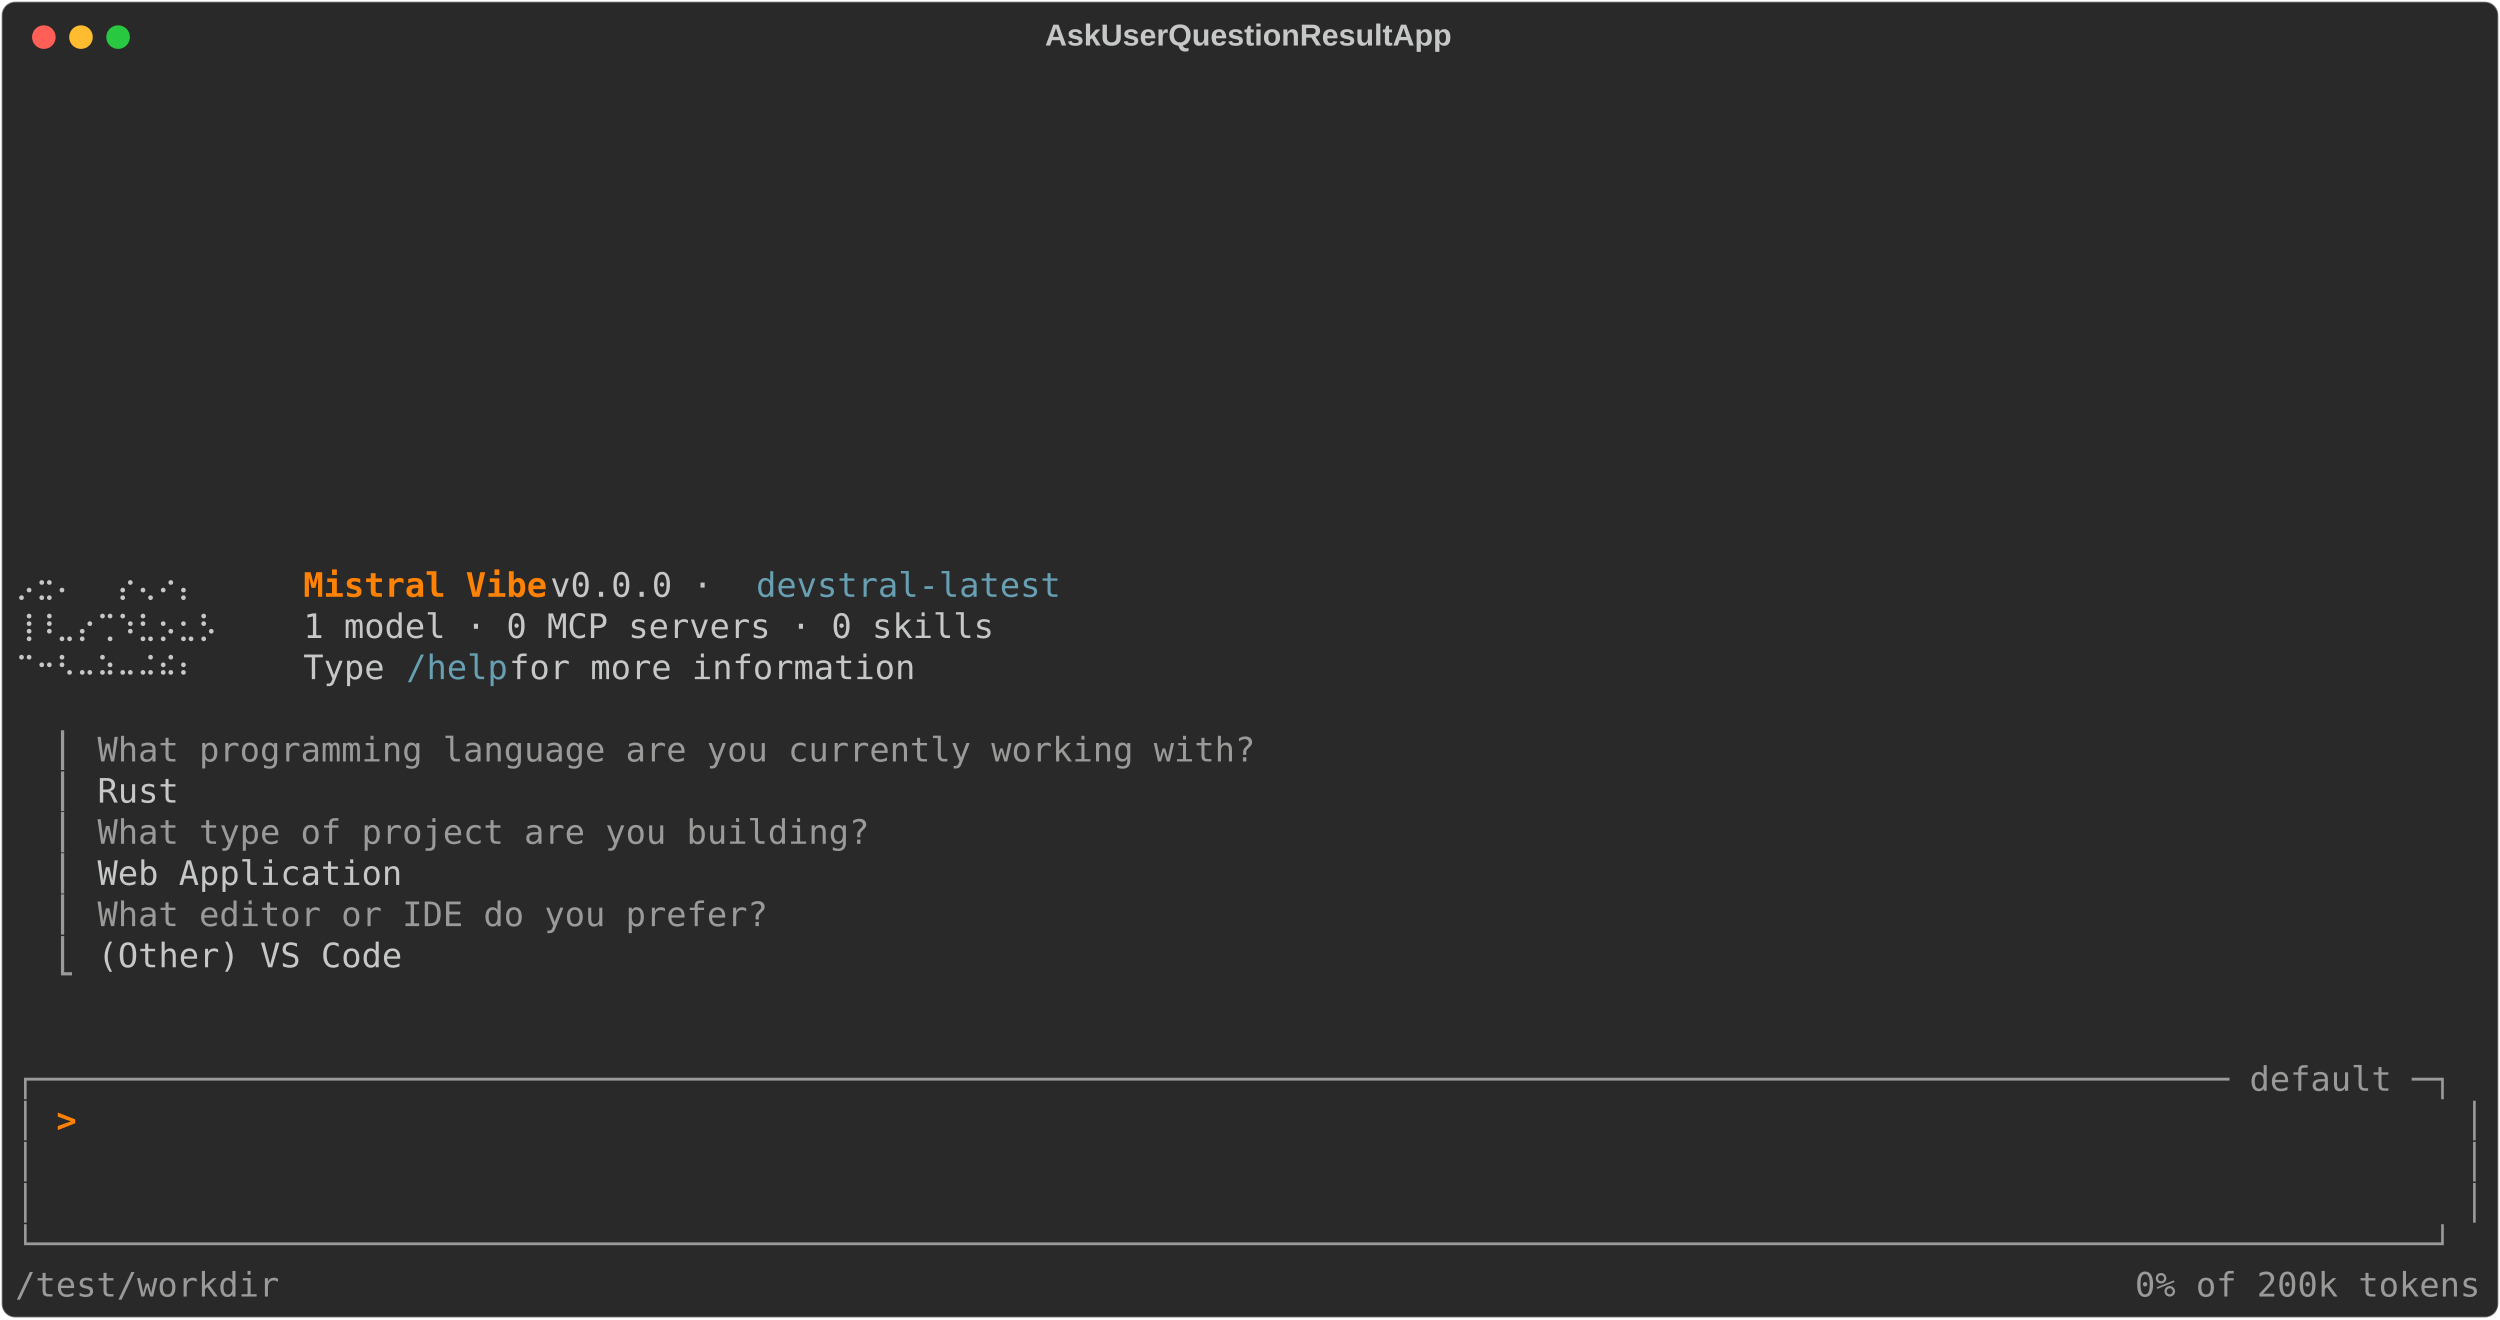
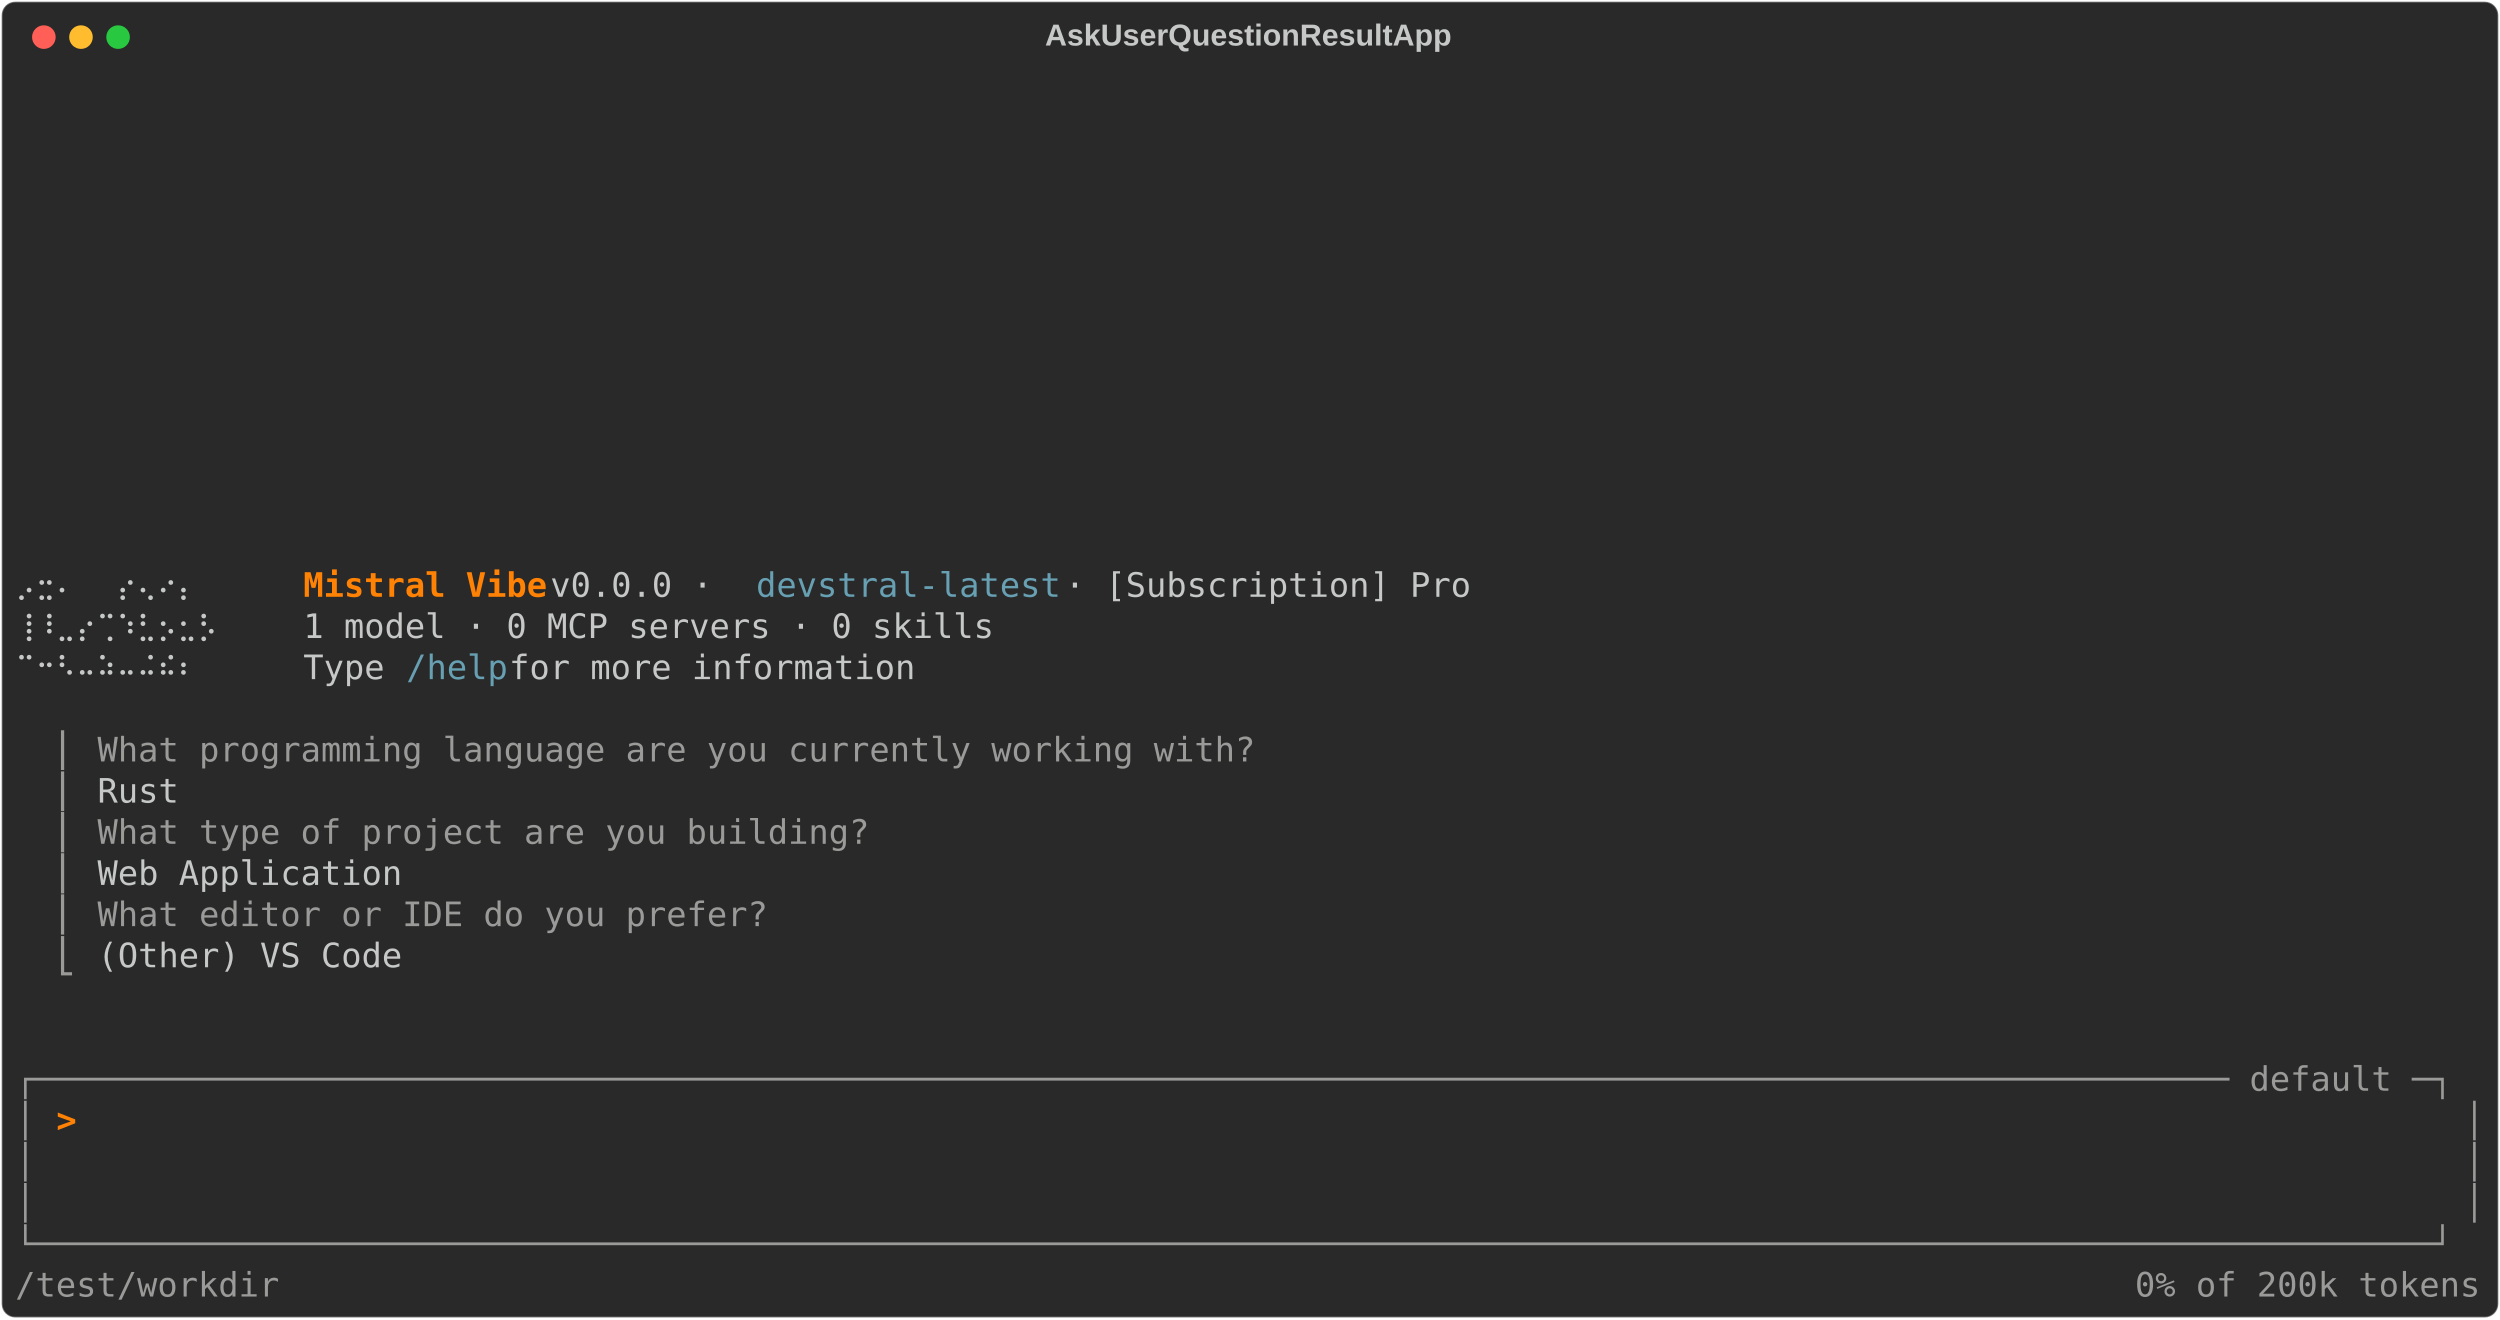
<svg xmlns="http://www.w3.org/2000/svg" class="rich-terminal" viewBox="0 0 1482 782.0">
  <style>

    @font-face {
        font-family: "Fira Code";
        src: local("FiraCode-Regular"),
                url("https://cdnjs.cloudflare.com/ajax/libs/firacode/6.2.0/woff2/FiraCode-Regular.woff2") format("woff2"),
                url("https://cdnjs.cloudflare.com/ajax/libs/firacode/6.2.0/woff/FiraCode-Regular.woff") format("woff");
        font-style: normal;
        font-weight: 400;
    }
    @font-face {
        font-family: "Fira Code";
        src: local("FiraCode-Bold"),
                url("https://cdnjs.cloudflare.com/ajax/libs/firacode/6.2.0/woff2/FiraCode-Bold.woff2") format("woff2"),
                url("https://cdnjs.cloudflare.com/ajax/libs/firacode/6.2.0/woff/FiraCode-Bold.woff") format("woff");
        font-style: bold;
        font-weight: 700;
    }

    .terminal-matrix {
        font-family: Fira Code, monospace;
        font-size: 20px;
        line-height: 24.4px;
        font-variant-east-asian: full-width;
    }

    .terminal-title {
        font-size: 18px;
        font-weight: bold;
        font-family: arial;
    }

    .terminal-r1 { fill: #c5c8c6 }
.terminal-r2 { fill: #ff8205;font-weight: bold }
.terminal-r3 { fill: #68a0b3 }
.terminal-r4 { fill: #9a9b99 }
    </style>
  <defs>
    <clipPath id="terminal-clip-terminal">
      <rect x="0" y="0" width="1463.0" height="731.0" />
    </clipPath>
    <clipPath id="terminal-line-0">
      <rect x="0" y="1.5" width="1464" height="24.65" />
    </clipPath>
    <clipPath id="terminal-line-1">
      <rect x="0" y="25.9" width="1464" height="24.65" />
    </clipPath>
    <clipPath id="terminal-line-2">
      <rect x="0" y="50.3" width="1464" height="24.65" />
    </clipPath>
    <clipPath id="terminal-line-3">
      <rect x="0" y="74.7" width="1464" height="24.65" />
    </clipPath>
    <clipPath id="terminal-line-4">
      <rect x="0" y="99.1" width="1464" height="24.65" />
    </clipPath>
    <clipPath id="terminal-line-5">
      <rect x="0" y="123.5" width="1464" height="24.65" />
    </clipPath>
    <clipPath id="terminal-line-6">
      <rect x="0" y="147.9" width="1464" height="24.65" />
    </clipPath>
    <clipPath id="terminal-line-7">
      <rect x="0" y="172.3" width="1464" height="24.65" />
    </clipPath>
    <clipPath id="terminal-line-8">
      <rect x="0" y="196.7" width="1464" height="24.65" />
    </clipPath>
    <clipPath id="terminal-line-9">
      <rect x="0" y="221.1" width="1464" height="24.65" />
    </clipPath>
    <clipPath id="terminal-line-10">
      <rect x="0" y="245.5" width="1464" height="24.65" />
    </clipPath>
    <clipPath id="terminal-line-11">
      <rect x="0" y="269.9" width="1464" height="24.65" />
    </clipPath>
    <clipPath id="terminal-line-12">
      <rect x="0" y="294.3" width="1464" height="24.65" />
    </clipPath>
    <clipPath id="terminal-line-13">
      <rect x="0" y="318.7" width="1464" height="24.65" />
    </clipPath>
    <clipPath id="terminal-line-14">
      <rect x="0" y="343.1" width="1464" height="24.65" />
    </clipPath>
    <clipPath id="terminal-line-15">
      <rect x="0" y="367.5" width="1464" height="24.65" />
    </clipPath>
    <clipPath id="terminal-line-16">
      <rect x="0" y="391.9" width="1464" height="24.65" />
    </clipPath>
    <clipPath id="terminal-line-17">
      <rect x="0" y="416.3" width="1464" height="24.65" />
    </clipPath>
    <clipPath id="terminal-line-18">
      <rect x="0" y="440.7" width="1464" height="24.65" />
    </clipPath>
    <clipPath id="terminal-line-19">
      <rect x="0" y="465.1" width="1464" height="24.65" />
    </clipPath>
    <clipPath id="terminal-line-20">
      <rect x="0" y="489.5" width="1464" height="24.65" />
    </clipPath>
    <clipPath id="terminal-line-21">
      <rect x="0" y="513.9" width="1464" height="24.65" />
    </clipPath>
    <clipPath id="terminal-line-22">
      <rect x="0" y="538.3" width="1464" height="24.65" />
    </clipPath>
    <clipPath id="terminal-line-23">
      <rect x="0" y="562.7" width="1464" height="24.65" />
    </clipPath>
    <clipPath id="terminal-line-24">
      <rect x="0" y="587.1" width="1464" height="24.65" />
    </clipPath>
    <clipPath id="terminal-line-25">
      <rect x="0" y="611.5" width="1464" height="24.65" />
    </clipPath>
    <clipPath id="terminal-line-26">
      <rect x="0" y="635.9" width="1464" height="24.65" />
    </clipPath>
    <clipPath id="terminal-line-27">
      <rect x="0" y="660.3" width="1464" height="24.65" />
    </clipPath>
    <clipPath id="terminal-line-28">
      <rect x="0" y="684.7" width="1464" height="24.65" />
    </clipPath>
  </defs>
  <rect fill="#292929" stroke="rgba(255,255,255,0.35)" stroke-width="1" x="1" y="1" width="1480" height="780" rx="8" />
  <text class="terminal-title" fill="#c5c8c6" text-anchor="middle" x="740" y="27">AskUserQuestionResultApp</text>
  <g transform="translate(26,22)">
    <circle cx="0" cy="0" r="7" fill="#ff5f57" />
    <circle cx="22" cy="0" r="7" fill="#febc2e" />
    <circle cx="44" cy="0" r="7" fill="#28c840" />
  </g>
  <g transform="translate(9, 41)" clip-path="url(#terminal-clip-terminal)">
    <g class="terminal-matrix">
      <text class="terminal-r1" x="1464" y="20" textLength="12.2" clip-path="url(#terminal-line-0)">
</text>
      <text class="terminal-r1" x="1464" y="44.4" textLength="12.2" clip-path="url(#terminal-line-1)">
</text>
      <text class="terminal-r1" x="1464" y="68.8" textLength="12.2" clip-path="url(#terminal-line-2)">
</text>
      <text class="terminal-r1" x="1464" y="93.2" textLength="12.2" clip-path="url(#terminal-line-3)">
</text>
      <text class="terminal-r1" x="1464" y="117.6" textLength="12.2" clip-path="url(#terminal-line-4)">
</text>
      <text class="terminal-r1" x="1464" y="142" textLength="12.2" clip-path="url(#terminal-line-5)">
</text>
      <text class="terminal-r1" x="1464" y="166.4" textLength="12.2" clip-path="url(#terminal-line-6)">
</text>
      <text class="terminal-r1" x="1464" y="190.8" textLength="12.2" clip-path="url(#terminal-line-7)">
</text>
      <text class="terminal-r1" x="1464" y="215.2" textLength="12.2" clip-path="url(#terminal-line-8)">
</text>
      <text class="terminal-r1" x="1464" y="239.6" textLength="12.2" clip-path="url(#terminal-line-9)">
</text>
      <text class="terminal-r1" x="1464" y="264" textLength="12.2" clip-path="url(#terminal-line-10)">
</text>
      <text class="terminal-r1" x="1464" y="288.4" textLength="12.2" clip-path="url(#terminal-line-11)">
</text>
      <text class="terminal-r1" x="0" y="312.8" textLength="134.2" clip-path="url(#terminal-line-12)">  ⡠⣒⠄  ⡔⢄⠔⡄</text>
      <text class="terminal-r2" x="170.8" y="312.8" textLength="146.4" clip-path="url(#terminal-line-12)">Mistral Vibe</text>
      <text class="terminal-r1" x="317.2" y="312.8" textLength="122" clip-path="url(#terminal-line-12)"> v0.0.0 · </text>
      <text class="terminal-r3" x="439.2" y="312.8" textLength="183" clip-path="url(#terminal-line-12)">devstral-latest</text>
+       <text class="terminal-r1" x="622.2" y="312.8" textLength="256.2" clip-path="url(#terminal-line-12)"> · [Subscription] Pro</text>
      <text class="terminal-r1" x="1464" y="312.8" textLength="12.2" clip-path="url(#terminal-line-12)">
</text>
      <text class="terminal-r1" x="0" y="337.2" textLength="134.2" clip-path="url(#terminal-line-13)"> ⢸⠸⣀⡔⢉⠱⣃⡢⣂⡣</text>
      <text class="terminal-r1" x="170.8" y="337.2" textLength="414.8" clip-path="url(#terminal-line-13)">1 model · 0 MCP servers · 0 skills</text>
      <text class="terminal-r1" x="1464" y="337.2" textLength="12.2" clip-path="url(#terminal-line-13)">
</text>
      <text class="terminal-r1" x="0" y="361.6" textLength="134.2" clip-path="url(#terminal-line-14)">  ⠉⠒⠣⠤⠵⠤⠬⠮⠆</text>
      <text class="terminal-r1" x="170.8" y="361.6" textLength="61" clip-path="url(#terminal-line-14)">Type </text>
      <text class="terminal-r3" x="231.8" y="361.6" textLength="61" clip-path="url(#terminal-line-14)">/help</text>
      <text class="terminal-r1" x="292.8" y="361.6" textLength="256.2" clip-path="url(#terminal-line-14)"> for more information</text>
      <text class="terminal-r1" x="1464" y="361.6" textLength="12.2" clip-path="url(#terminal-line-14)">
</text>
      <text class="terminal-r1" x="1464" y="386" textLength="12.2" clip-path="url(#terminal-line-15)">
</text>
      <text class="terminal-r4" x="24.4" y="410.4" textLength="12.2" clip-path="url(#terminal-line-16)">⎢</text>
      <text class="terminal-r4" x="48.8" y="410.4" textLength="695.4" clip-path="url(#terminal-line-16)">What programming language are you currently working with?</text>
      <text class="terminal-r1" x="1464" y="410.4" textLength="12.2" clip-path="url(#terminal-line-16)">
</text>
      <text class="terminal-r4" x="24.4" y="434.8" textLength="12.2" clip-path="url(#terminal-line-17)">⎢</text>
      <text class="terminal-r1" x="48.8" y="434.8" textLength="48.8" clip-path="url(#terminal-line-17)">Rust</text>
      <text class="terminal-r1" x="1464" y="434.8" textLength="12.2" clip-path="url(#terminal-line-17)">
</text>
      <text class="terminal-r4" x="24.4" y="459.2" textLength="12.2" clip-path="url(#terminal-line-18)">⎢</text>
      <text class="terminal-r4" x="48.8" y="459.2" textLength="463.6" clip-path="url(#terminal-line-18)">What type of project are you building?</text>
      <text class="terminal-r1" x="1464" y="459.2" textLength="12.2" clip-path="url(#terminal-line-18)">
</text>
      <text class="terminal-r4" x="24.4" y="483.6" textLength="12.2" clip-path="url(#terminal-line-19)">⎢</text>
      <text class="terminal-r1" x="48.8" y="483.6" textLength="183" clip-path="url(#terminal-line-19)">Web Application</text>
      <text class="terminal-r1" x="1464" y="483.6" textLength="12.2" clip-path="url(#terminal-line-19)">
</text>
      <text class="terminal-r4" x="24.4" y="508" textLength="12.2" clip-path="url(#terminal-line-20)">⎢</text>
      <text class="terminal-r4" x="48.8" y="508" textLength="402.6" clip-path="url(#terminal-line-20)">What editor or IDE do you prefer?</text>
      <text class="terminal-r1" x="1464" y="508" textLength="12.2" clip-path="url(#terminal-line-20)">
</text>
      <text class="terminal-r4" x="24.4" y="532.4" textLength="12.2" clip-path="url(#terminal-line-21)">⎣</text>
      <text class="terminal-r1" x="48.8" y="532.4" textLength="183" clip-path="url(#terminal-line-21)">(Other) VS Code</text>
      <text class="terminal-r1" x="1464" y="532.4" textLength="12.2" clip-path="url(#terminal-line-21)">
</text>
      <text class="terminal-r1" x="1464" y="556.8" textLength="12.2" clip-path="url(#terminal-line-22)">
</text>
      <text class="terminal-r1" x="1464" y="581.2" textLength="12.2" clip-path="url(#terminal-line-23)">
</text>
      <text class="terminal-r4" x="0" y="605.6" textLength="1464" clip-path="url(#terminal-line-24)">┌──────────────────────────────────────────────────────────────────────────────────────────────────────────── default ─┐</text>
      <text class="terminal-r1" x="1464" y="605.6" textLength="12.2" clip-path="url(#terminal-line-24)">
</text>
      <text class="terminal-r4" x="0" y="630" textLength="12.2" clip-path="url(#terminal-line-25)">│</text>
      <text class="terminal-r2" x="24.4" y="630" textLength="12.2" clip-path="url(#terminal-line-25)">&gt;</text>
      <text class="terminal-r4" x="1451.8" y="630" textLength="12.2" clip-path="url(#terminal-line-25)">│</text>
      <text class="terminal-r1" x="1464" y="630" textLength="12.2" clip-path="url(#terminal-line-25)">
</text>
      <text class="terminal-r4" x="0" y="654.4" textLength="12.2" clip-path="url(#terminal-line-26)">│</text>
      <text class="terminal-r4" x="1451.8" y="654.4" textLength="12.2" clip-path="url(#terminal-line-26)">│</text>
      <text class="terminal-r1" x="1464" y="654.4" textLength="12.2" clip-path="url(#terminal-line-26)">
</text>
      <text class="terminal-r4" x="0" y="678.8" textLength="12.2" clip-path="url(#terminal-line-27)">│</text>
      <text class="terminal-r4" x="1451.8" y="678.8" textLength="12.2" clip-path="url(#terminal-line-27)">│</text>
      <text class="terminal-r1" x="1464" y="678.8" textLength="12.2" clip-path="url(#terminal-line-27)">
</text>
      <text class="terminal-r4" x="0" y="703.2" textLength="1464" clip-path="url(#terminal-line-28)">└──────────────────────────────────────────────────────────────────────────────────────────────────────────────────────┘</text>
      <text class="terminal-r1" x="1464" y="703.2" textLength="12.2" clip-path="url(#terminal-line-28)">
</text>
      <text class="terminal-r4" x="0" y="727.6" textLength="158.6" clip-path="url(#terminal-line-29)">/test/workdir</text>
      <text class="terminal-r4" x="1256.6" y="727.6" textLength="207.4" clip-path="url(#terminal-line-29)">0% of 200k tokens</text>
    </g>
  </g>
</svg>
